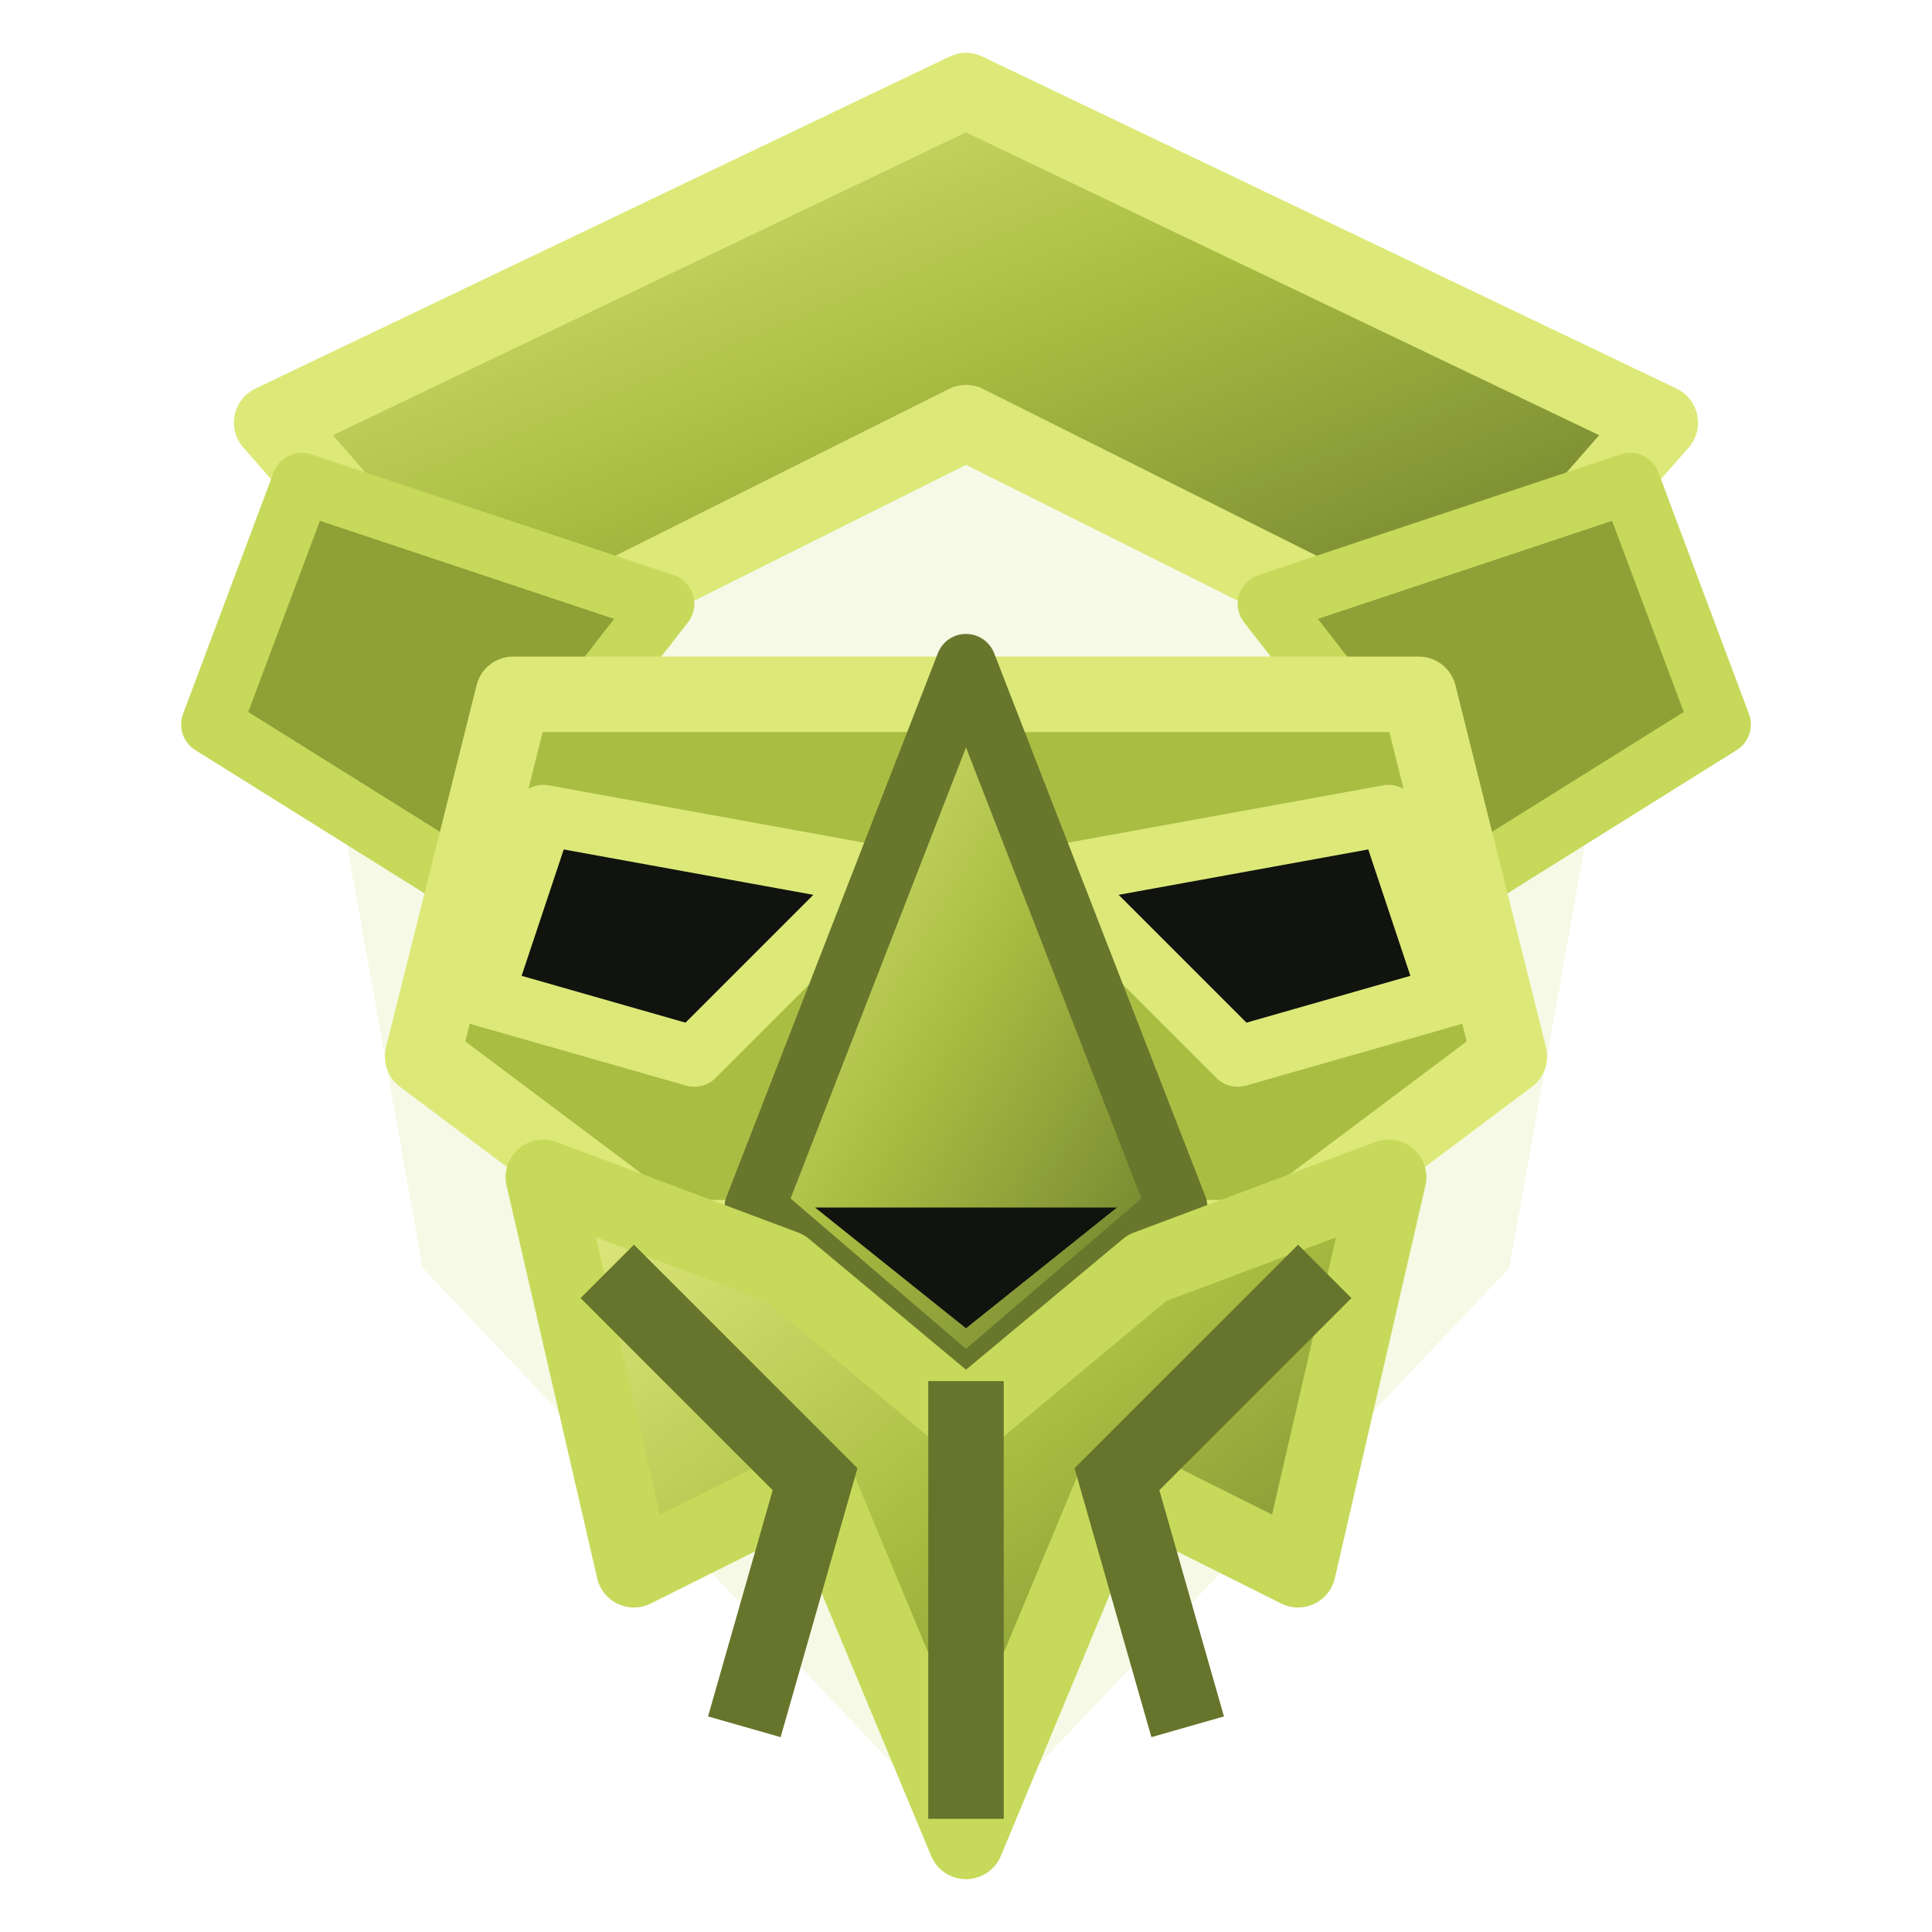
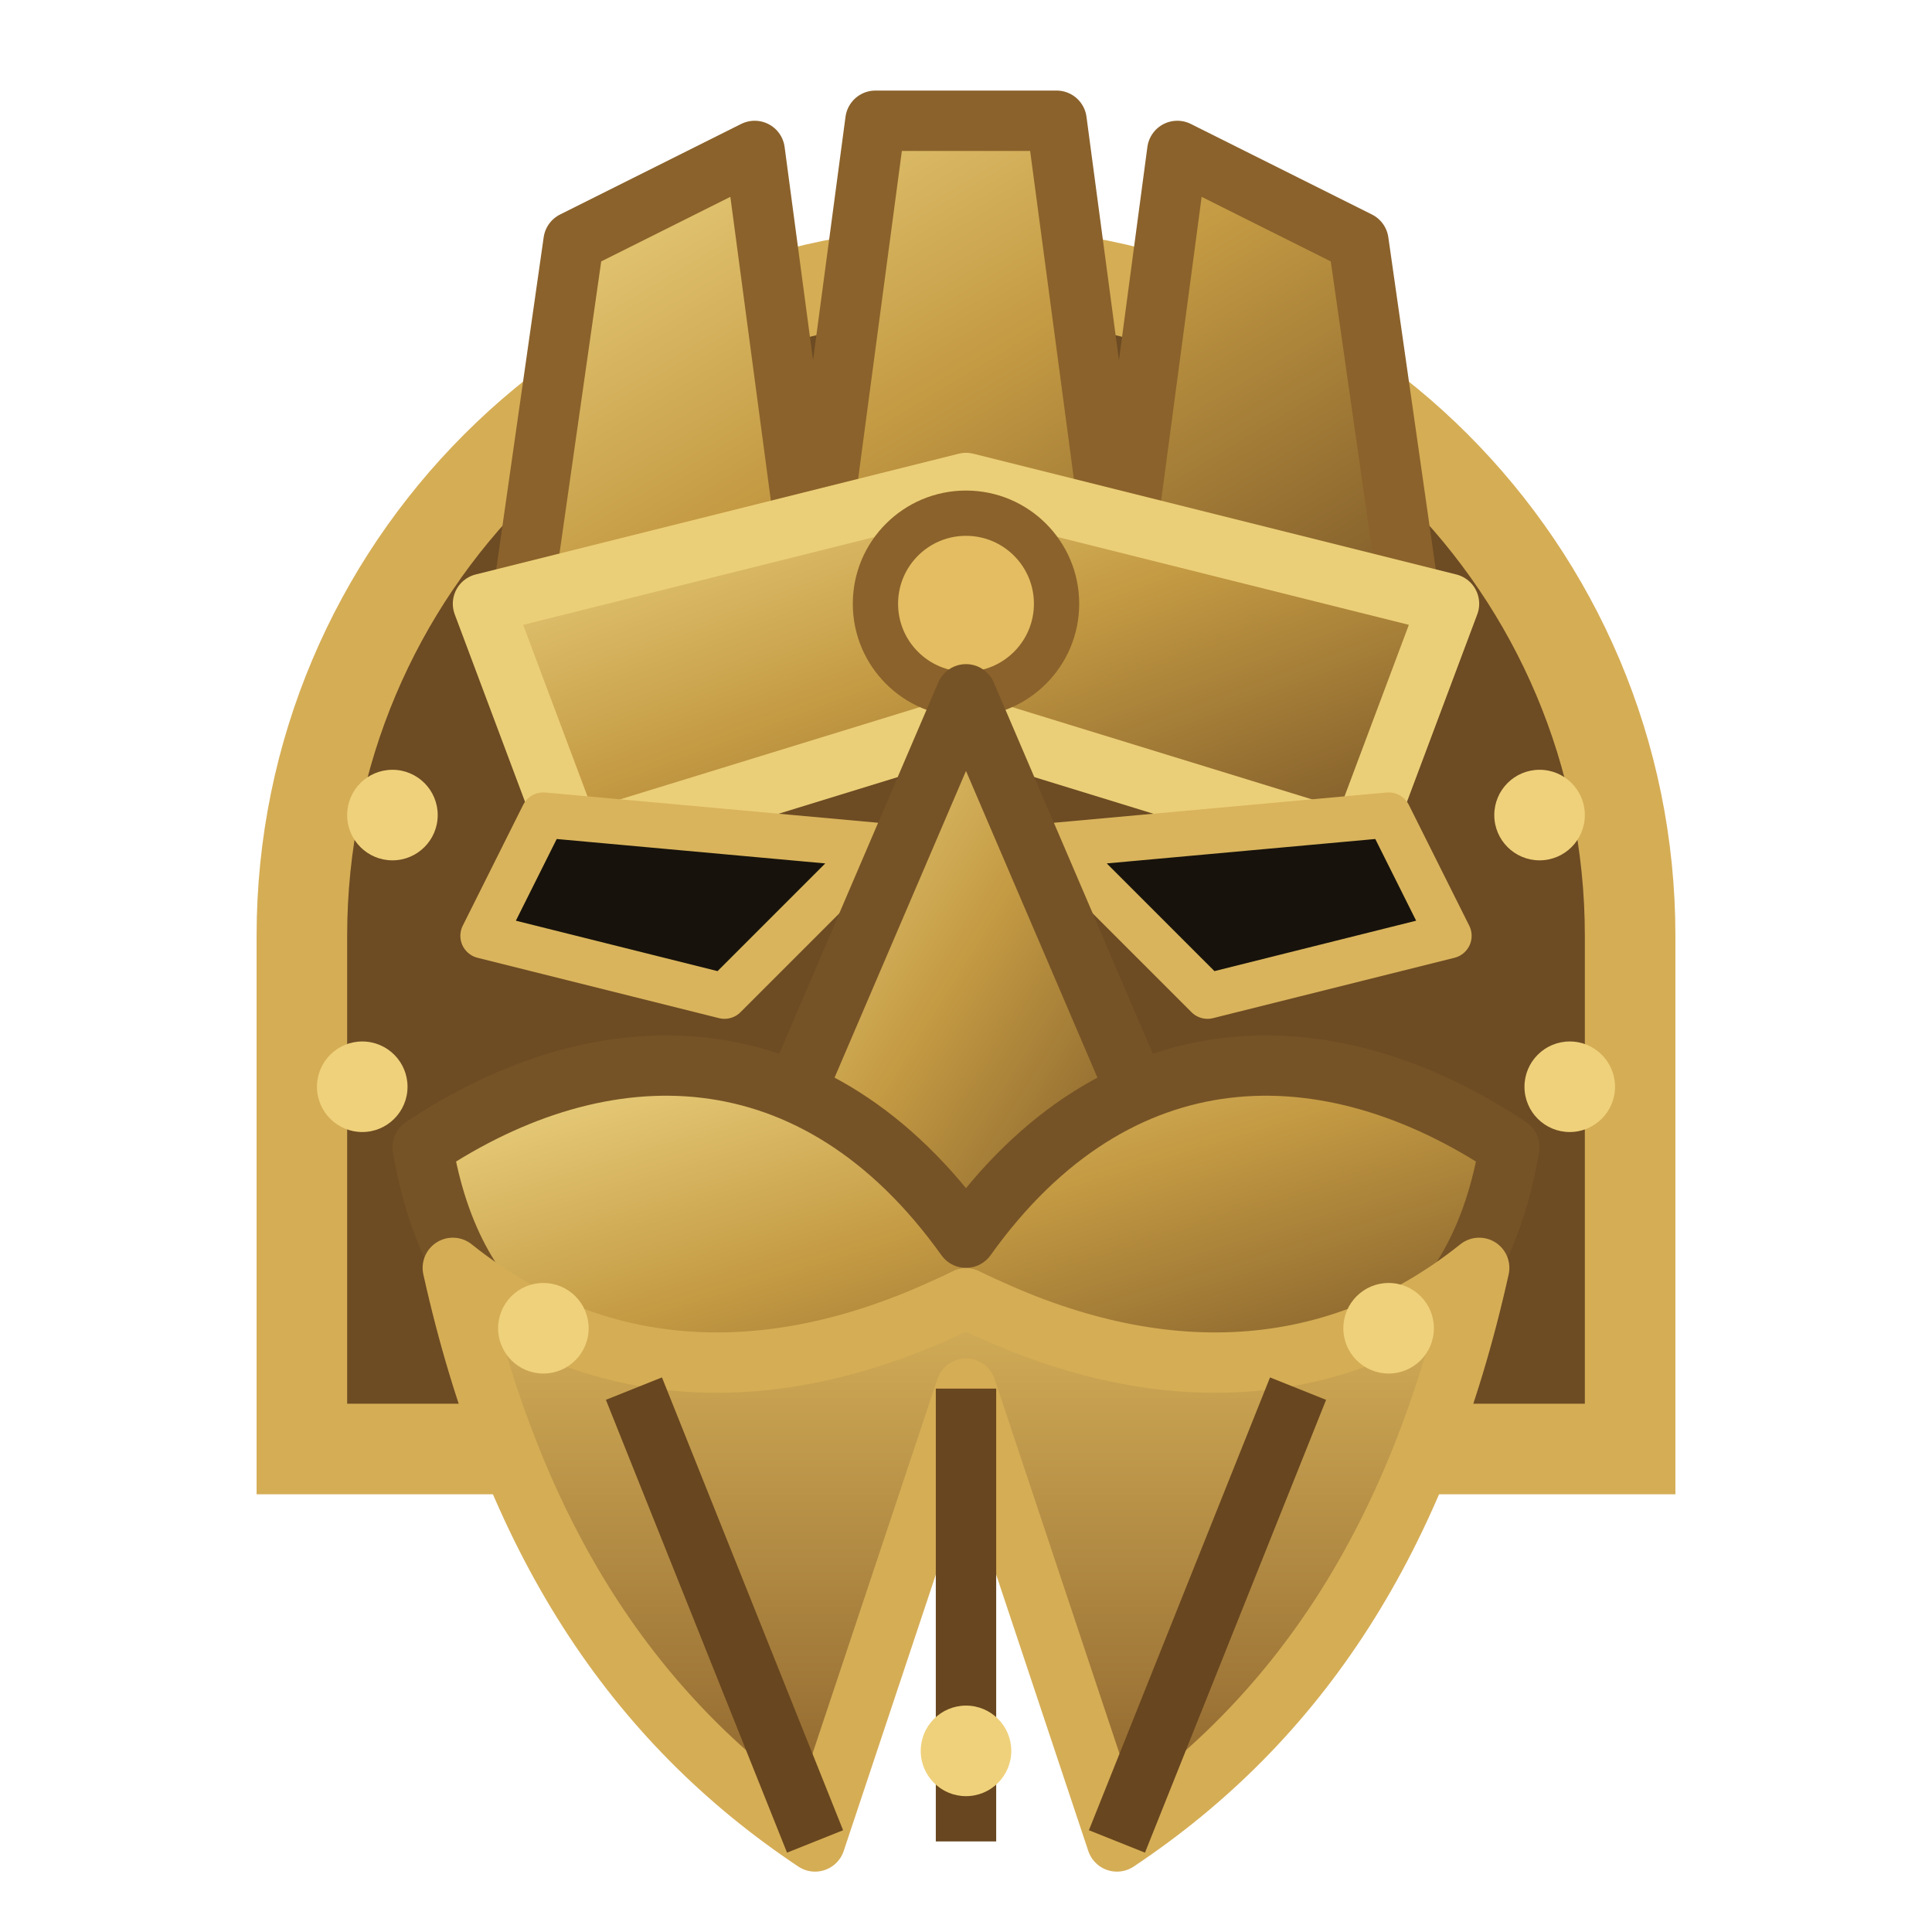
- <svg xmlns="http://www.w3.org/2000/svg" viewBox="0 0 64 64" role="img" aria-label="Dwarven totem head">
+ <svg xmlns="http://www.w3.org/2000/svg" viewBox="0 0 64 64" role="img" aria-label="Dwarven brass totem head">
  <defs>
-     <linearGradient id="dwarf-metal" x1="0" y1="0" x2="1" y2="1">
-       <stop offset="0" stop-color="#e3ed83" />
-       <stop offset=".48" stop-color="#a9bd42" />
-       <stop offset="1" stop-color="#66752b" />
+     <linearGradient id="brass" x1="0" y1="0" x2="1" y2="1">
+       <stop offset="0" stop-color="#f0d887" />
+       <stop offset=".48" stop-color="#c49a43" />
+       <stop offset="1" stop-color="#765326" />
+     </linearGradient>
+     <linearGradient id="beard" x1="0" y1="0" x2="0" y2="1">
+       <stop offset="0" stop-color="#d8b35b" />
+       <stop offset="1" stop-color="#8b612b" />
    </linearGradient>
  </defs>
-   <path d="M32 3 55 14l-5 28-18 19-18-19-5-28Z" fill="#c7d95a" opacity=".16" />
-   <path d="M32 3 55 14l-7 8-16-8-16 8-7-8Z" fill="url(#dwarf-metal)" stroke="#dce978" stroke-width="2.5" stroke-linejoin="round" />
-   <path d="m10 16 12 4-7 9-8-5Zm44 0-12 4 7 9 8-5Z" fill="#8fa037" stroke="#c7d95a" stroke-width="2" stroke-linejoin="round" />
-   <path d="M17 23h30l3 12-8 6H22l-8-6Z" fill="#aabd43" stroke="#dce978" stroke-width="2.5" stroke-linejoin="round" />
-   <path d="m18 27 11 2-6 6-7-2Zm28 0-11 2 6 6 7-2Z" fill="#11130f" stroke="#dce978" stroke-width="2" stroke-linejoin="round" />
-   <path d="m32 22 7 18-7 6-7-6Z" fill="url(#dwarf-metal)" stroke="#68772c" stroke-width="2" stroke-linejoin="round" />
-   <path d="m18 39 8 3 6 5 6-5 8-3-3 13-6-3-5 12-5-12-6 3Z" fill="url(#dwarf-metal)" stroke="#c7d95a" stroke-width="2.5" stroke-linejoin="round" />
-   <path d="m21 43 6 6-2 7m18-13-6 6 2 7M32 47v12" fill="none" stroke="#66752b" stroke-width="2.5" stroke-linecap="square" />
-   <path d="M27 40h10l-5 4Z" fill="#11130f" />
+   <path d="M10 31a22 22 0 0 1 44 0v17H10Z" fill="#6d4b23" stroke="#d5ad55" stroke-width="3" />
+   <g fill="#efd17b">
+     <circle cx="13" cy="27" r="1.5" />
+     <circle cx="51" cy="27" r="1.5" />
+     <circle cx="12" cy="36" r="1.5" />
+     <circle cx="52" cy="36" r="1.5" />
+   </g>
+   <path d="M17 22 19 8l6-3 2 15m0-1L29 4h6l2 15m0 1L39 5l6 3 2 14Z" fill="url(#brass)" stroke="#8b622b" stroke-width="2" stroke-linejoin="round" />
+   <path d="M16 20 32 16l16 4-3 8-13-4-13 4Z" fill="url(#brass)" stroke="#ebcf78" stroke-width="2" stroke-linejoin="round" />
+   <circle cx="32" cy="20" r="3" fill="#e4bd62" stroke="#8b622b" stroke-width="1.5" />
+   <path d="m18 27 11 1-5 5-8-2Zm28 0-11 1 5 5 8-2Z" fill="#17120c" stroke="#d9b45c" stroke-width="1.5" stroke-linejoin="round" />
+   <path d="m32 23 6 14-6 5-6-5Z" fill="url(#brass)" stroke="#765326" stroke-width="2" stroke-linejoin="round" />
+   <path d="M32 41c-5-7-12-7-18-3 1 6 5 9 12 8l6-3 6 3c7 1 11-2 12-8-6-4-13-4-18 3Z" fill="url(#brass)" stroke="#765326" stroke-width="2" stroke-linejoin="round" />
+   <path d="M15 42c2 9 6 15 12 19l5-15 5 15c6-4 10-10 12-19-5 4-11 4-17 1-6 3-12 3-17-1Z" fill="url(#beard)" stroke="#d5ad55" stroke-width="2" stroke-linejoin="round" />
+   <path d="m21 46 6 15m16-15-6 15M32 46v15" fill="none" stroke="#68461f" stroke-width="2" />
+   <g fill="#efd17b">
+     <circle cx="18" cy="44" r="1.5" />
+     <circle cx="46" cy="44" r="1.5" />
+     <circle cx="32" cy="58" r="1.5" />
+   </g>
</svg>
